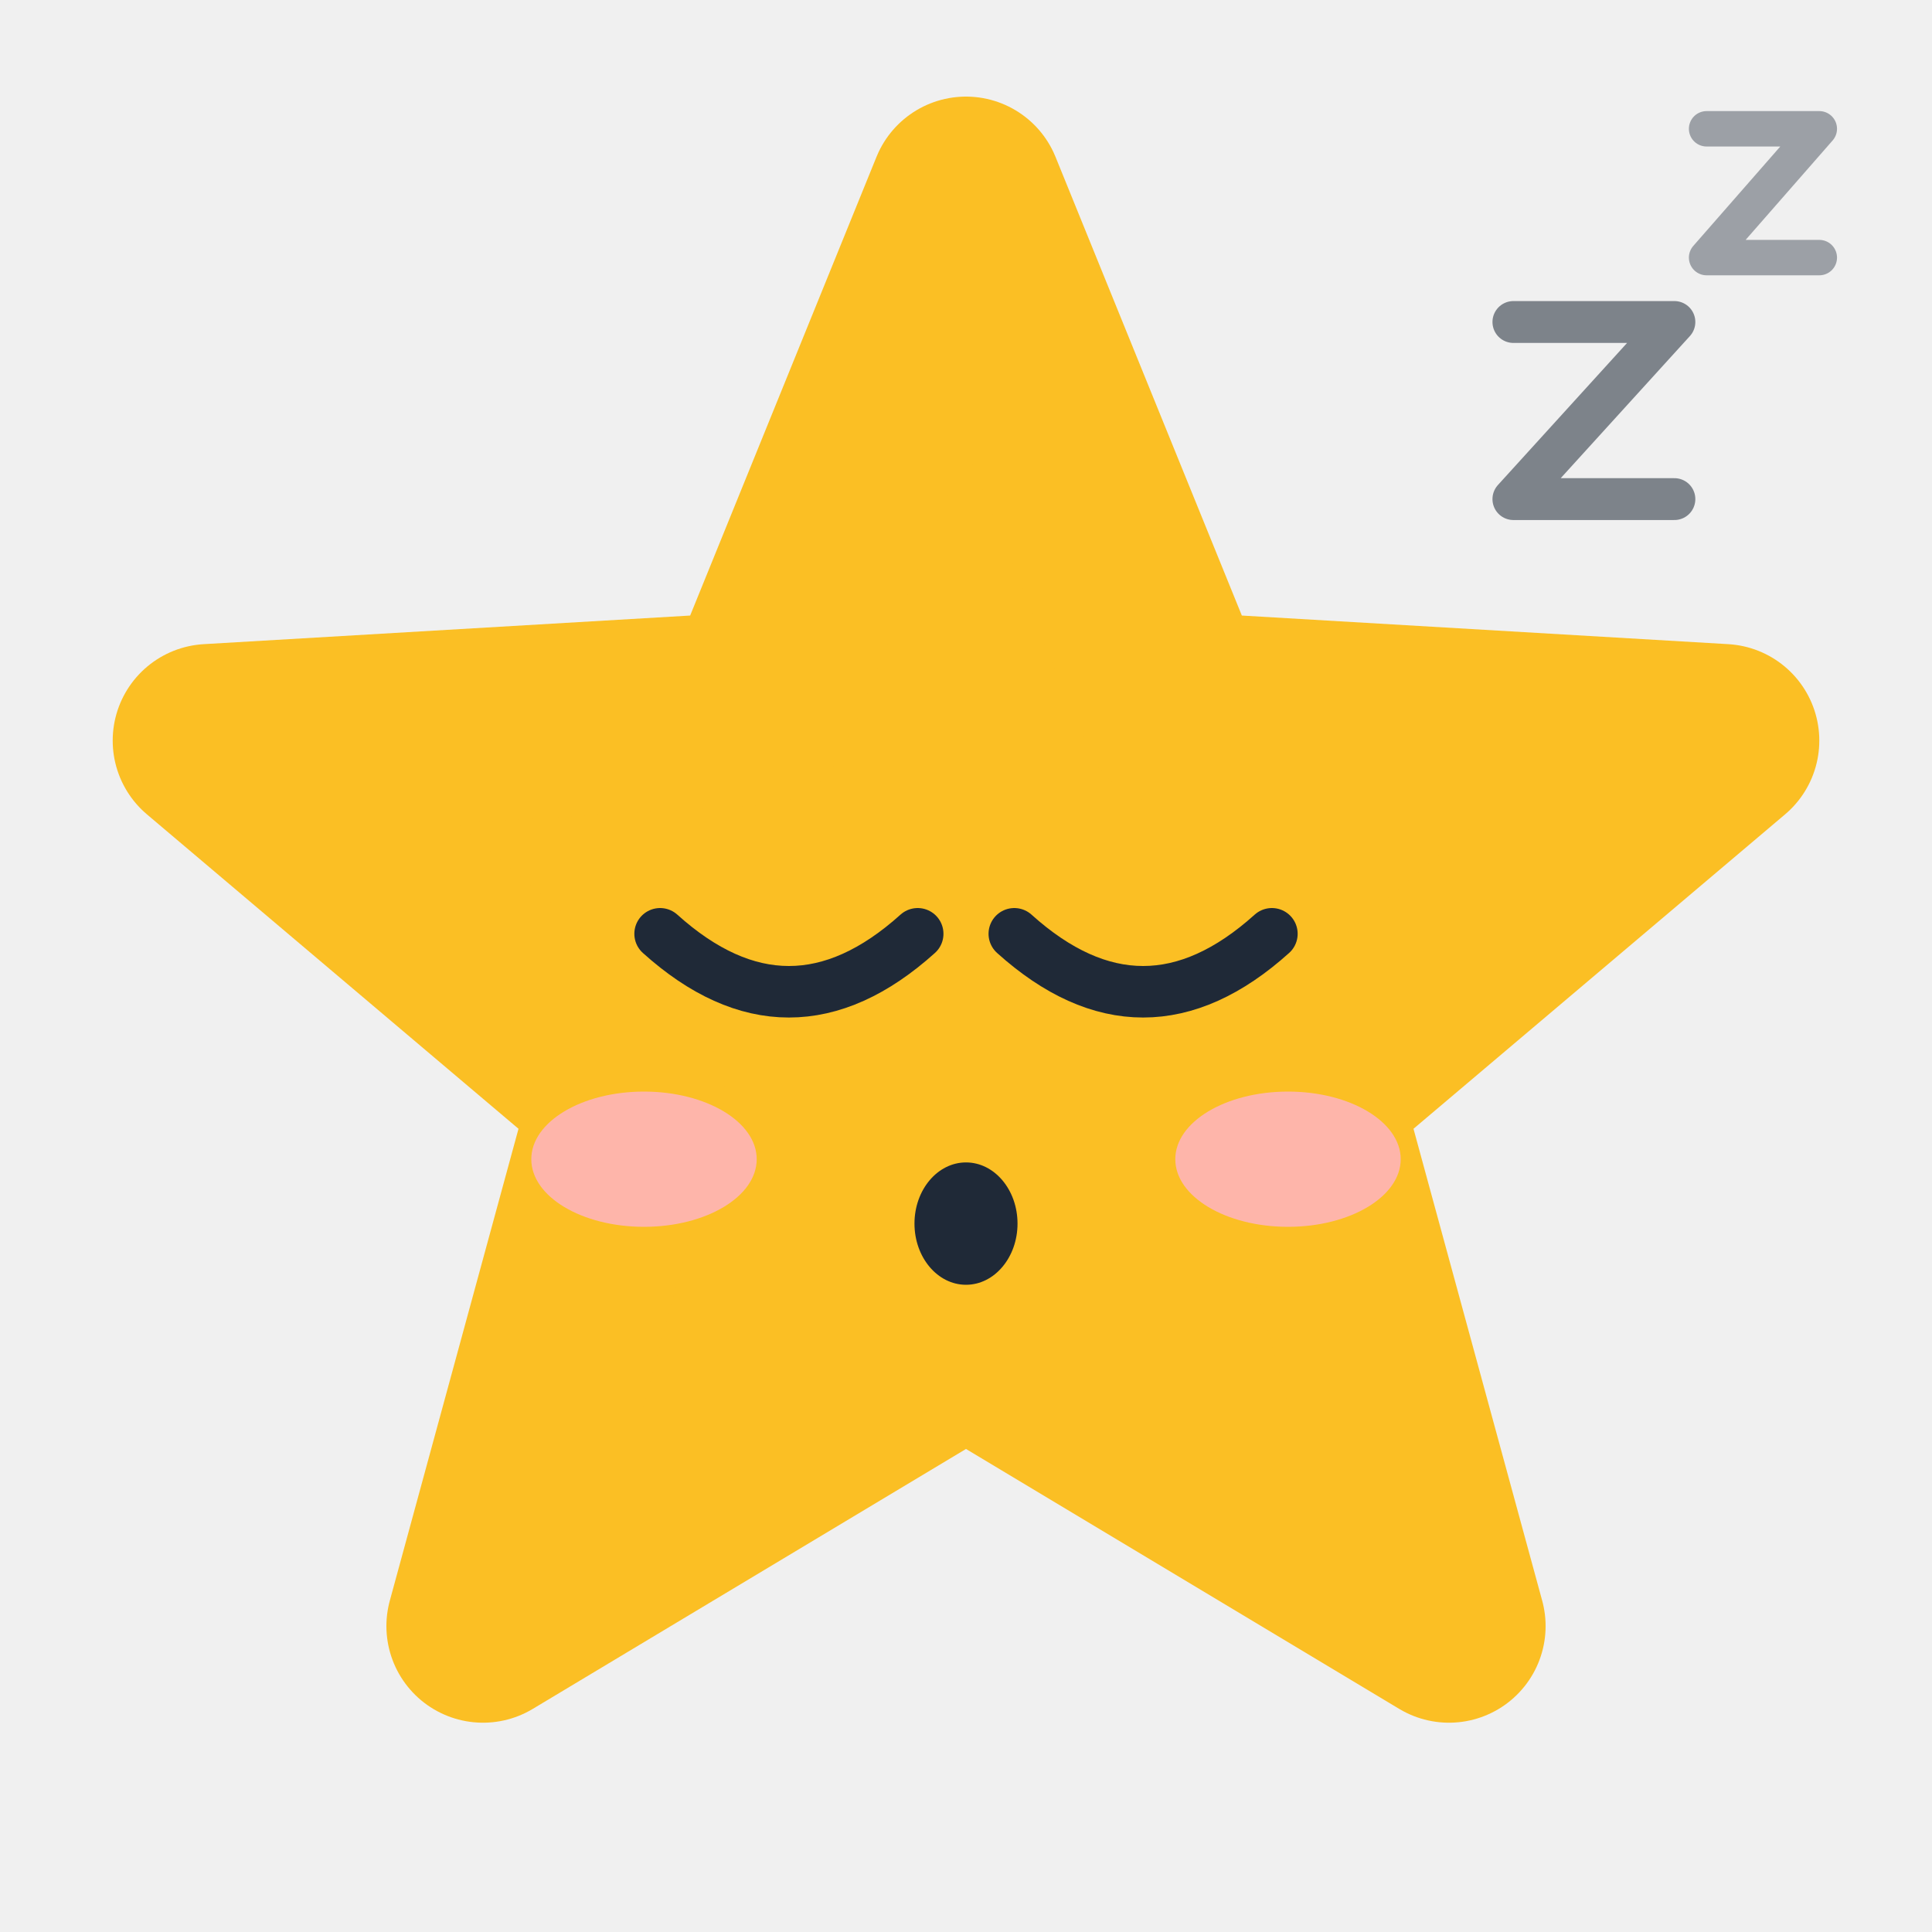
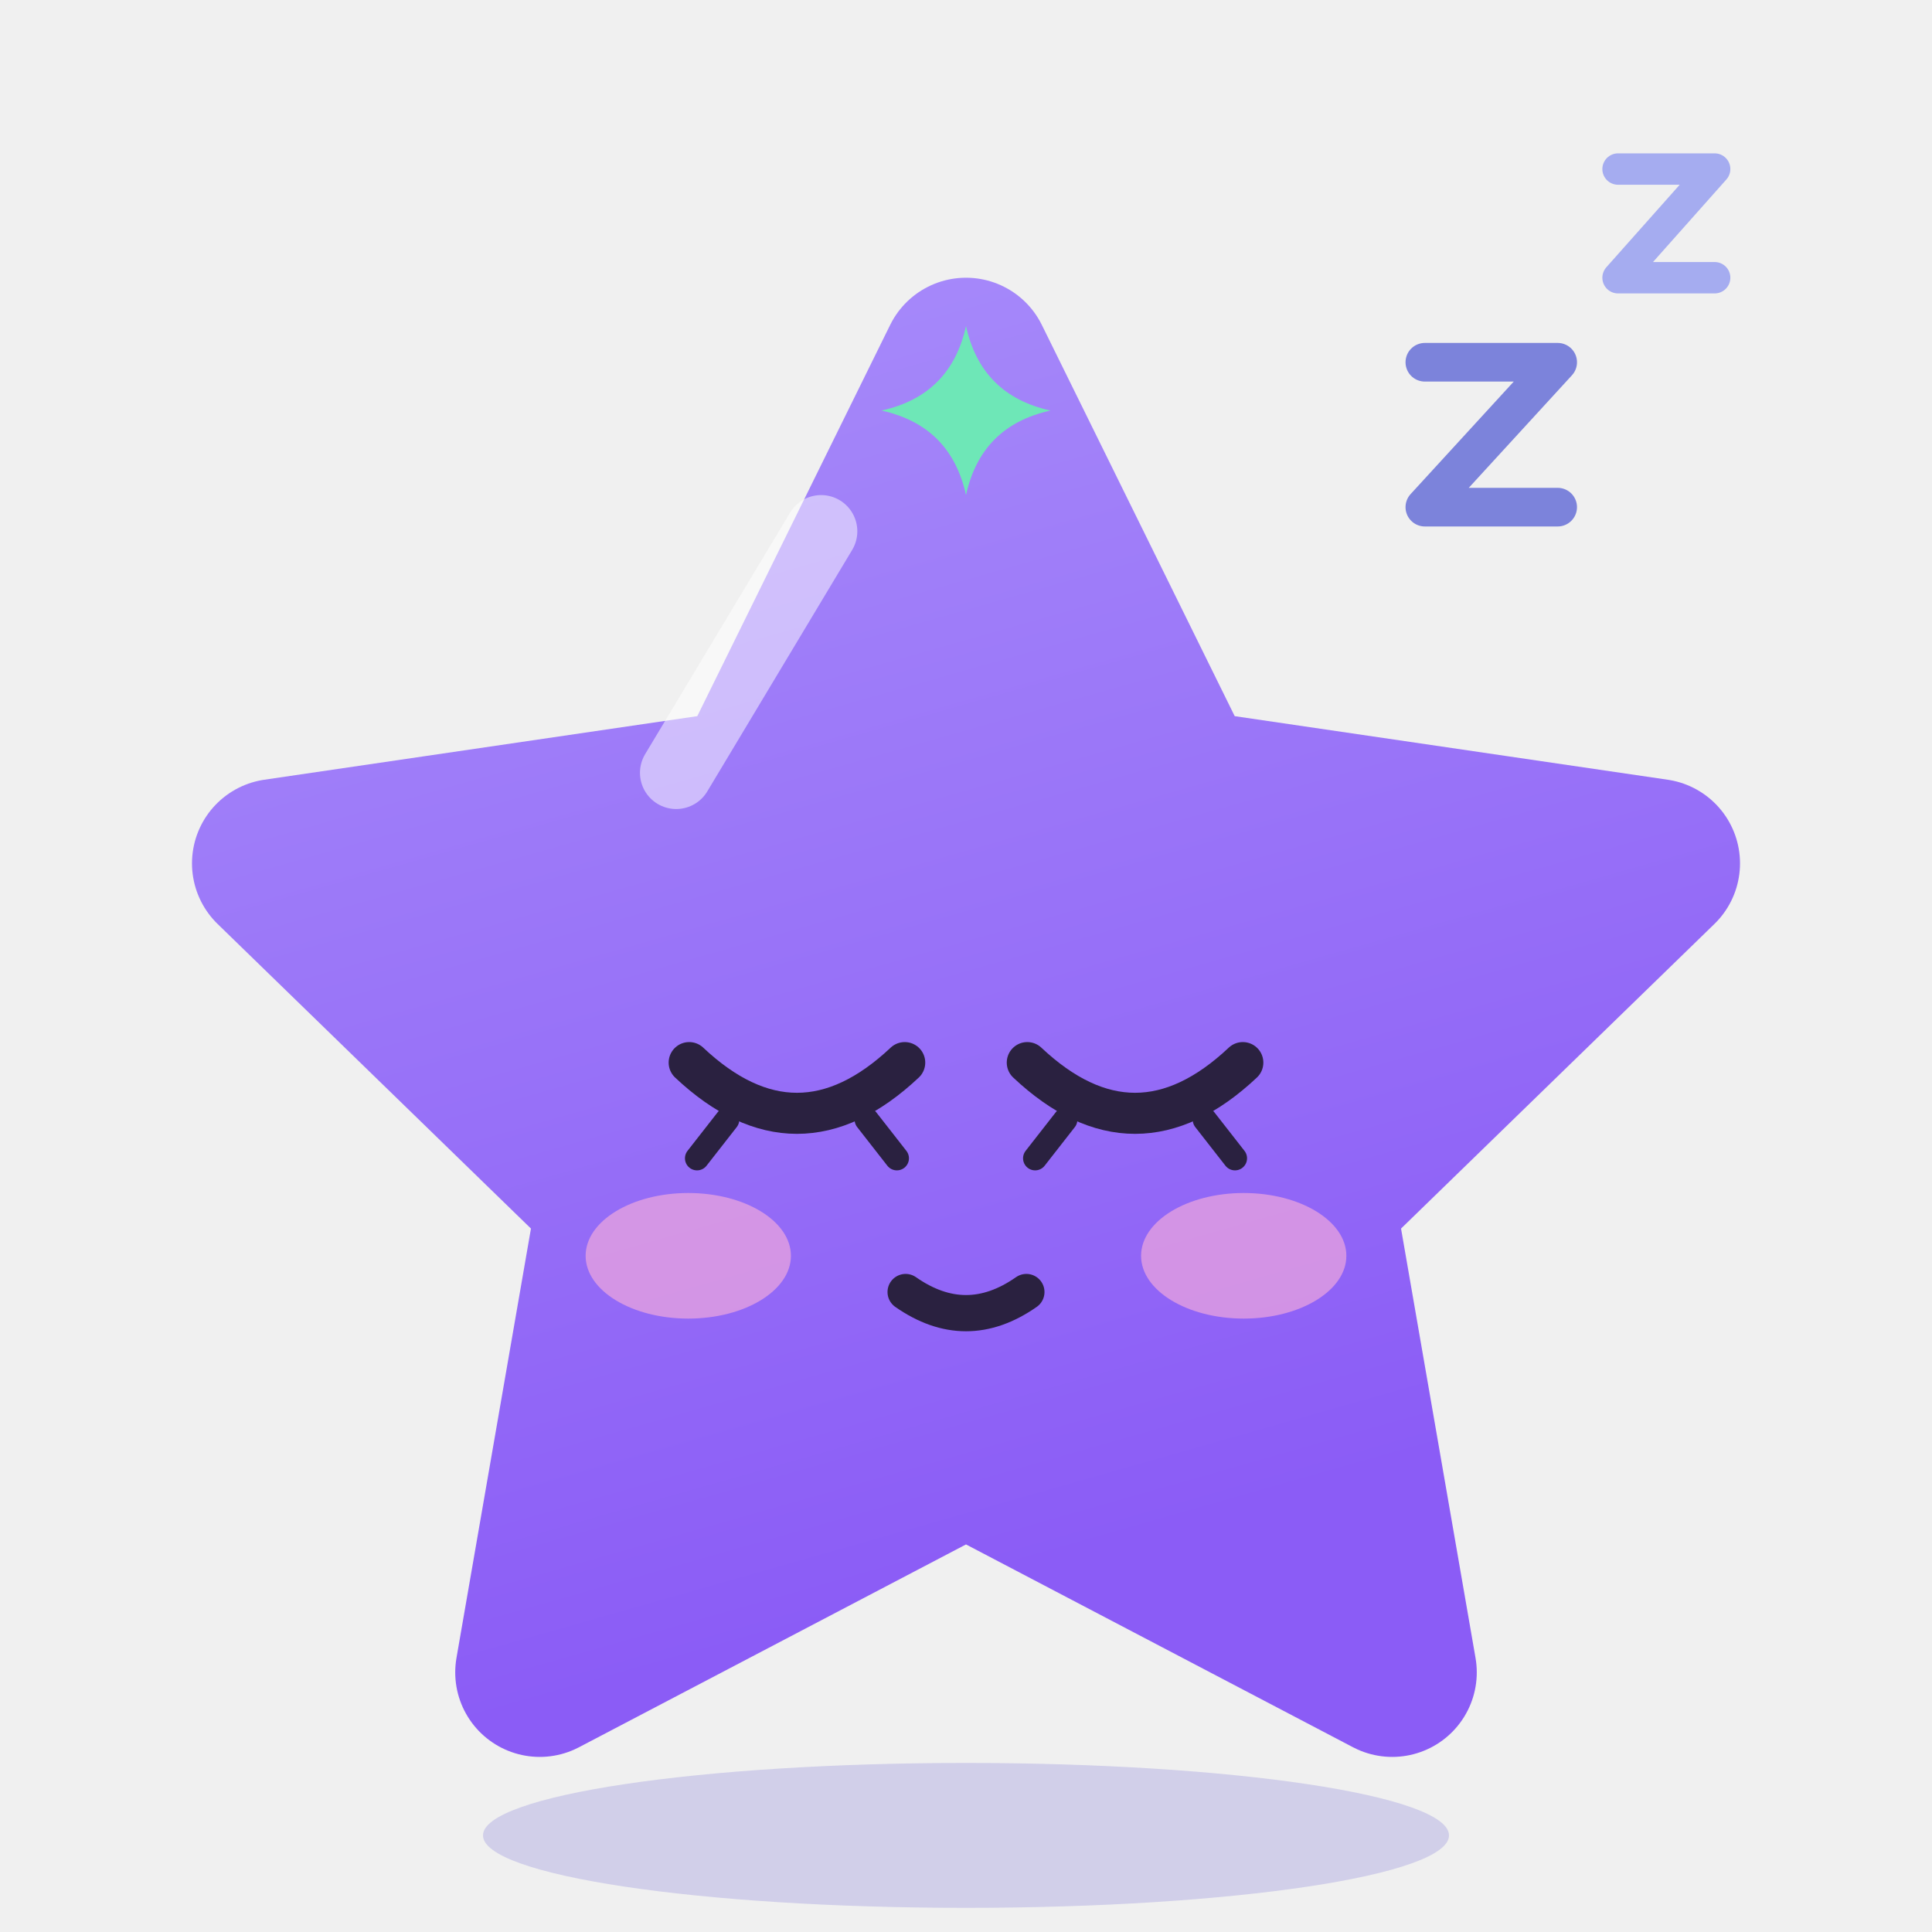
- <svg xmlns="http://www.w3.org/2000/svg" viewBox="0 0 120 120" width="120" height="120" role="img" aria-label="Sao Nhỏ" style="color:#FBBF24">
-   <polygon points="60,12 73,44 107,46 81,68 90,101 60,83 30,101 39,68 13,46 47,44" fill="#FBBF24" stroke="#FBBF24" stroke-width="12" stroke-linejoin="round" />
-   <path d="M41 58 Q49 65.2 57 58" fill="none" stroke="#1F2937" stroke-width="3.2" stroke-linecap="round" />
-   <path d="M63 58 Q71 65.2 79 58" fill="none" stroke="#1F2937" stroke-width="3.2" stroke-linecap="round" />
-   <ellipse cx="40" cy="72" rx="7" ry="4.2" fill="#FFB4C2" opacity=".85" />
-   <ellipse cx="80" cy="72" rx="7" ry="4.2" fill="#FFB4C2" opacity=".85" />
-   <ellipse cx="60" cy="76" rx="3.2" ry="3.8" fill="#1F2937" />
-   <path d="M94 20 h10 l-10 11 h10" fill="none" stroke="#1F2937" stroke-width="2.6" stroke-linecap="round" stroke-linejoin="round" opacity=".55" />
-   <path d="M106 8 h7 l-7 8 h7" fill="none" stroke="#1F2937" stroke-width="2.2" stroke-linecap="round" stroke-linejoin="round" opacity=".4" />
+ <svg xmlns="http://www.w3.org/2000/svg" viewBox="0 0 160 160" width="160" height="160" role="img" aria-label="Sao Nhỏ">
+   <style>
+ @keyframes f{0%,100%{transform:translateY(0)}50%{transform:translateY(-5px)}}
+ @keyframes s{0%,100%{transform:scaleX(1);opacity:.18}50%{transform:scaleX(.86);opacity:.1}}
+ @keyframes bl{0%,90%,100%{transform:scaleY(1)}94%{transform:scaleY(.08)}}
+ @keyframes wv{0%,100%{transform:rotate(0)}50%{transform:rotate(-26deg)}}
+ @keyframes sp{to{transform:rotate(360deg)}}
+ @keyframes ck{0%,100%{opacity:.45}50%{opacity:.8}}
+ @keyframes zz{0%{opacity:0;transform:translate(0,6px)}25%{opacity:1}100%{opacity:0;transform:translate(9px,-16px)}}
+ @keyframes pp{0%,100%{transform:scale(1) rotate(0)}50%{transform:scale(1.18) rotate(8deg)}}
+ .b{animation:f 3.4s ease-in-out infinite}
+ .sh{transform-box:fill-box;transform-origin:center;animation:s 3.4s ease-in-out infinite}
+ .e{transform-box:fill-box;transform-origin:center;animation:bl 5.2s infinite}
+ .w{transform-box:fill-box;animation:wv 1.8s ease-in-out infinite}
+ .hm{transform-origin:80px 90px;animation:sp 12s linear infinite}
+ .hh{transform-origin:80px 90px;animation:sp 144s linear infinite}
+ .ck{animation:ck 3.4s ease-in-out infinite}
+ .z{animation:zz 2.8s ease-in-out infinite}.z2{animation-delay:1.4s}
+ .pp{transform-box:fill-box;transform-origin:center;animation:pp 1.7s ease-in-out infinite}
+ .d2{animation-delay:.5s}.d3{animation-delay:1s}
+ @media (prefers-reduced-motion:reduce){*{animation:none!important}}
+ </style>
+   <defs>
+     <linearGradient id="snsleepyb" x1="0" y1="0" x2=".3" y2="1">
+       <stop offset="0" stop-color="#A78BFA" />
+       <stop offset="1" stop-color="#8B5CF6" />
+     </linearGradient>
+     <linearGradient id="snsleepym" x1="0" y1="0" x2="0" y2="1">
+       <stop offset="0" stop-color="#34D399" />
+       <stop offset="1" stop-color="#10B981" />
+     </linearGradient>
+   </defs>
+   <ellipse class="sh" cx="80" cy="152" rx="40" ry="6" fill="#4338CA" opacity=".18" />
+   <path class="z" d="M118 30 h11 l-11 12 h11" fill="none" stroke="#7C83DB" stroke-width="3.2" stroke-linecap="round" stroke-linejoin="round" />
+   <path class="z z2" d="M134 14 h8 l-8 9 h8" fill="none" stroke="#A5ACF0" stroke-width="2.6" stroke-linecap="round" stroke-linejoin="round" />
+   <g class="b">
+     <path d="M80.0 30.0 L97.6 65.7 L137.1 71.5 L108.5 99.3 L115.3 138.5 L80.0 120.0 L44.7 138.5 L51.5 99.3 L22.9 71.5 L62.4 65.7 Z" fill="url(#snsleepyb)" stroke="url(#snsleepyb)" stroke-width="14" stroke-linejoin="round" />
+     <path d="M56 64 L68 44" stroke="#FFFFFF" stroke-opacity=".5" stroke-width="6" stroke-linecap="round" />
+     <path class="pp" d="M80 27 Q81.26 32.74 87 34 Q81.26 35.26 80 41 Q78.74 35.26 73 34 Q78.74 32.74 80 27 Z" fill="#6EE7B7" />
+     <g class="ck">
+       <ellipse cx="57" cy="104" rx="8.5" ry="5.2" fill="#FFB3D9" opacity=".6" />
+       <ellipse cx="103" cy="104" rx="8.5" ry="5.2" fill="#FFB3D9" opacity=".6" />
+     </g>
+     <path d="M57.075 88 Q66 96.4 74.925 88" fill="none" stroke="#2A2140" stroke-width="3.4" stroke-linecap="round" />
+     <path d="M60.225 92.725 l-2.5 3.2 M71.775 92.725 l2.5 3.2" stroke="#2A2140" stroke-width="2" stroke-linecap="round" />
+     <path d="M85.075 88 Q94 96.4 102.925 88" fill="none" stroke="#2A2140" stroke-width="3.4" stroke-linecap="round" />
+     <path d="M88.225 92.725 l-2.5 3.2 M99.775 92.725 l2.5 3.2" stroke="#2A2140" stroke-width="2" stroke-linecap="round" />
+     <path d="M75 107 Q80 110.5 85 107" fill="none" stroke="#2A2140" stroke-width="3" stroke-linecap="round" />
+   </g>
</svg>
